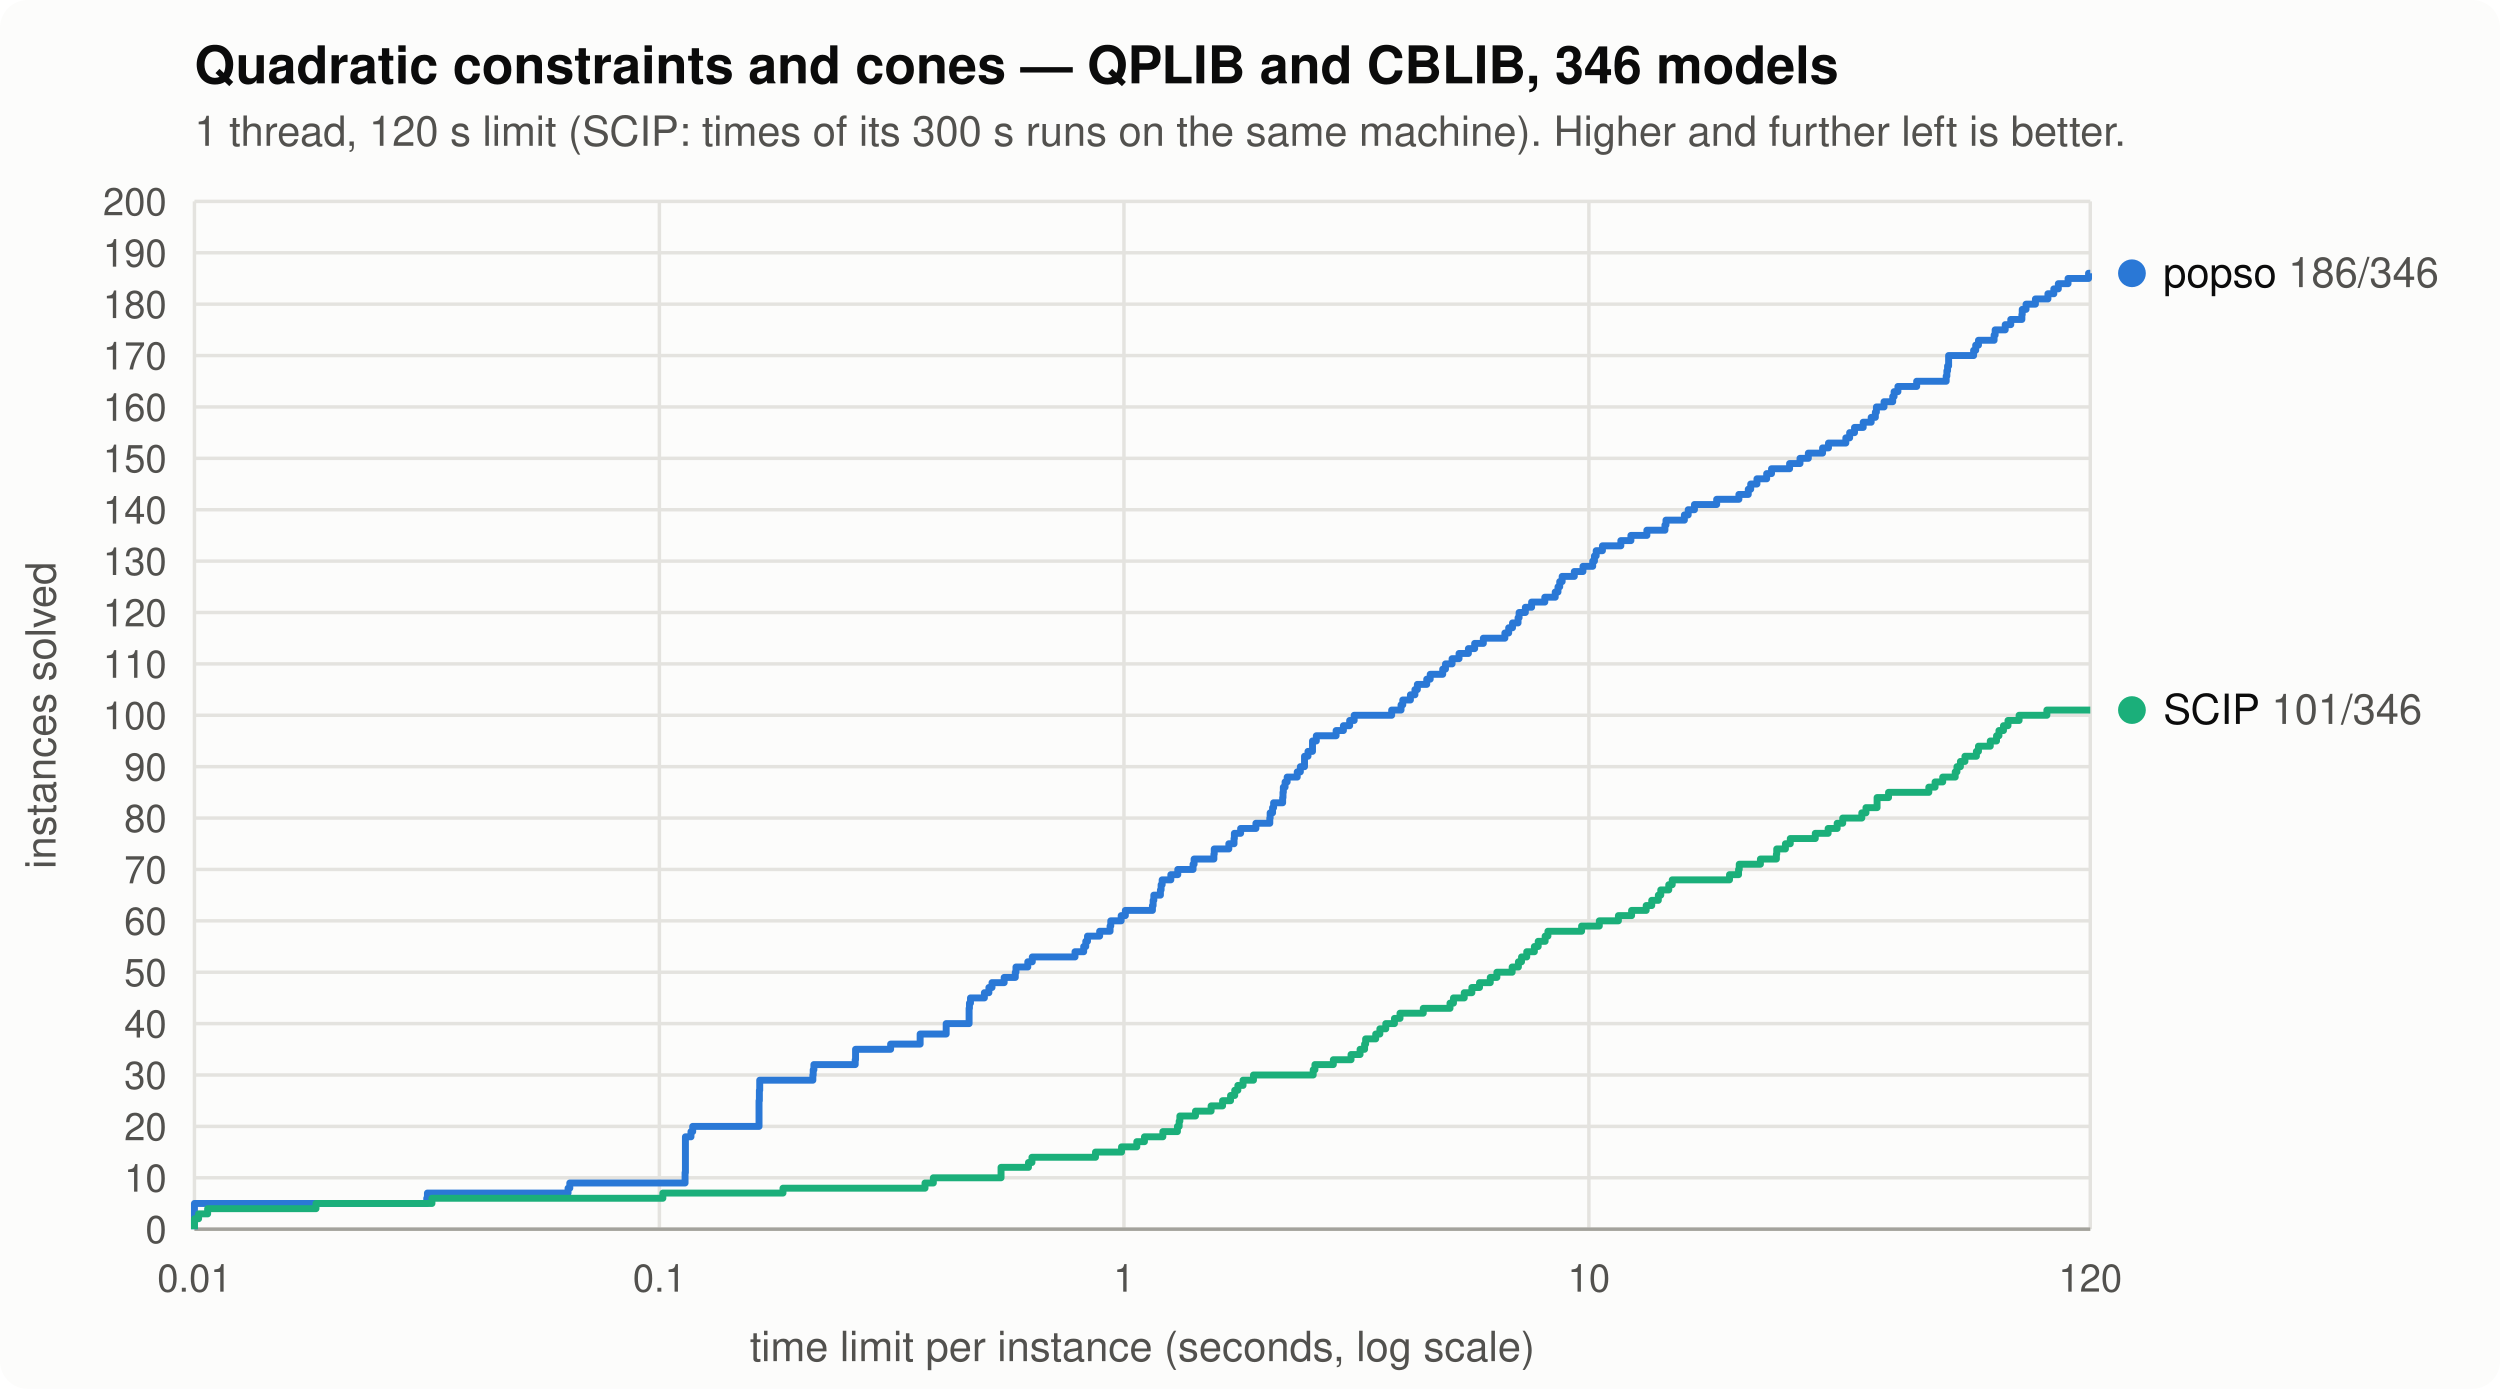
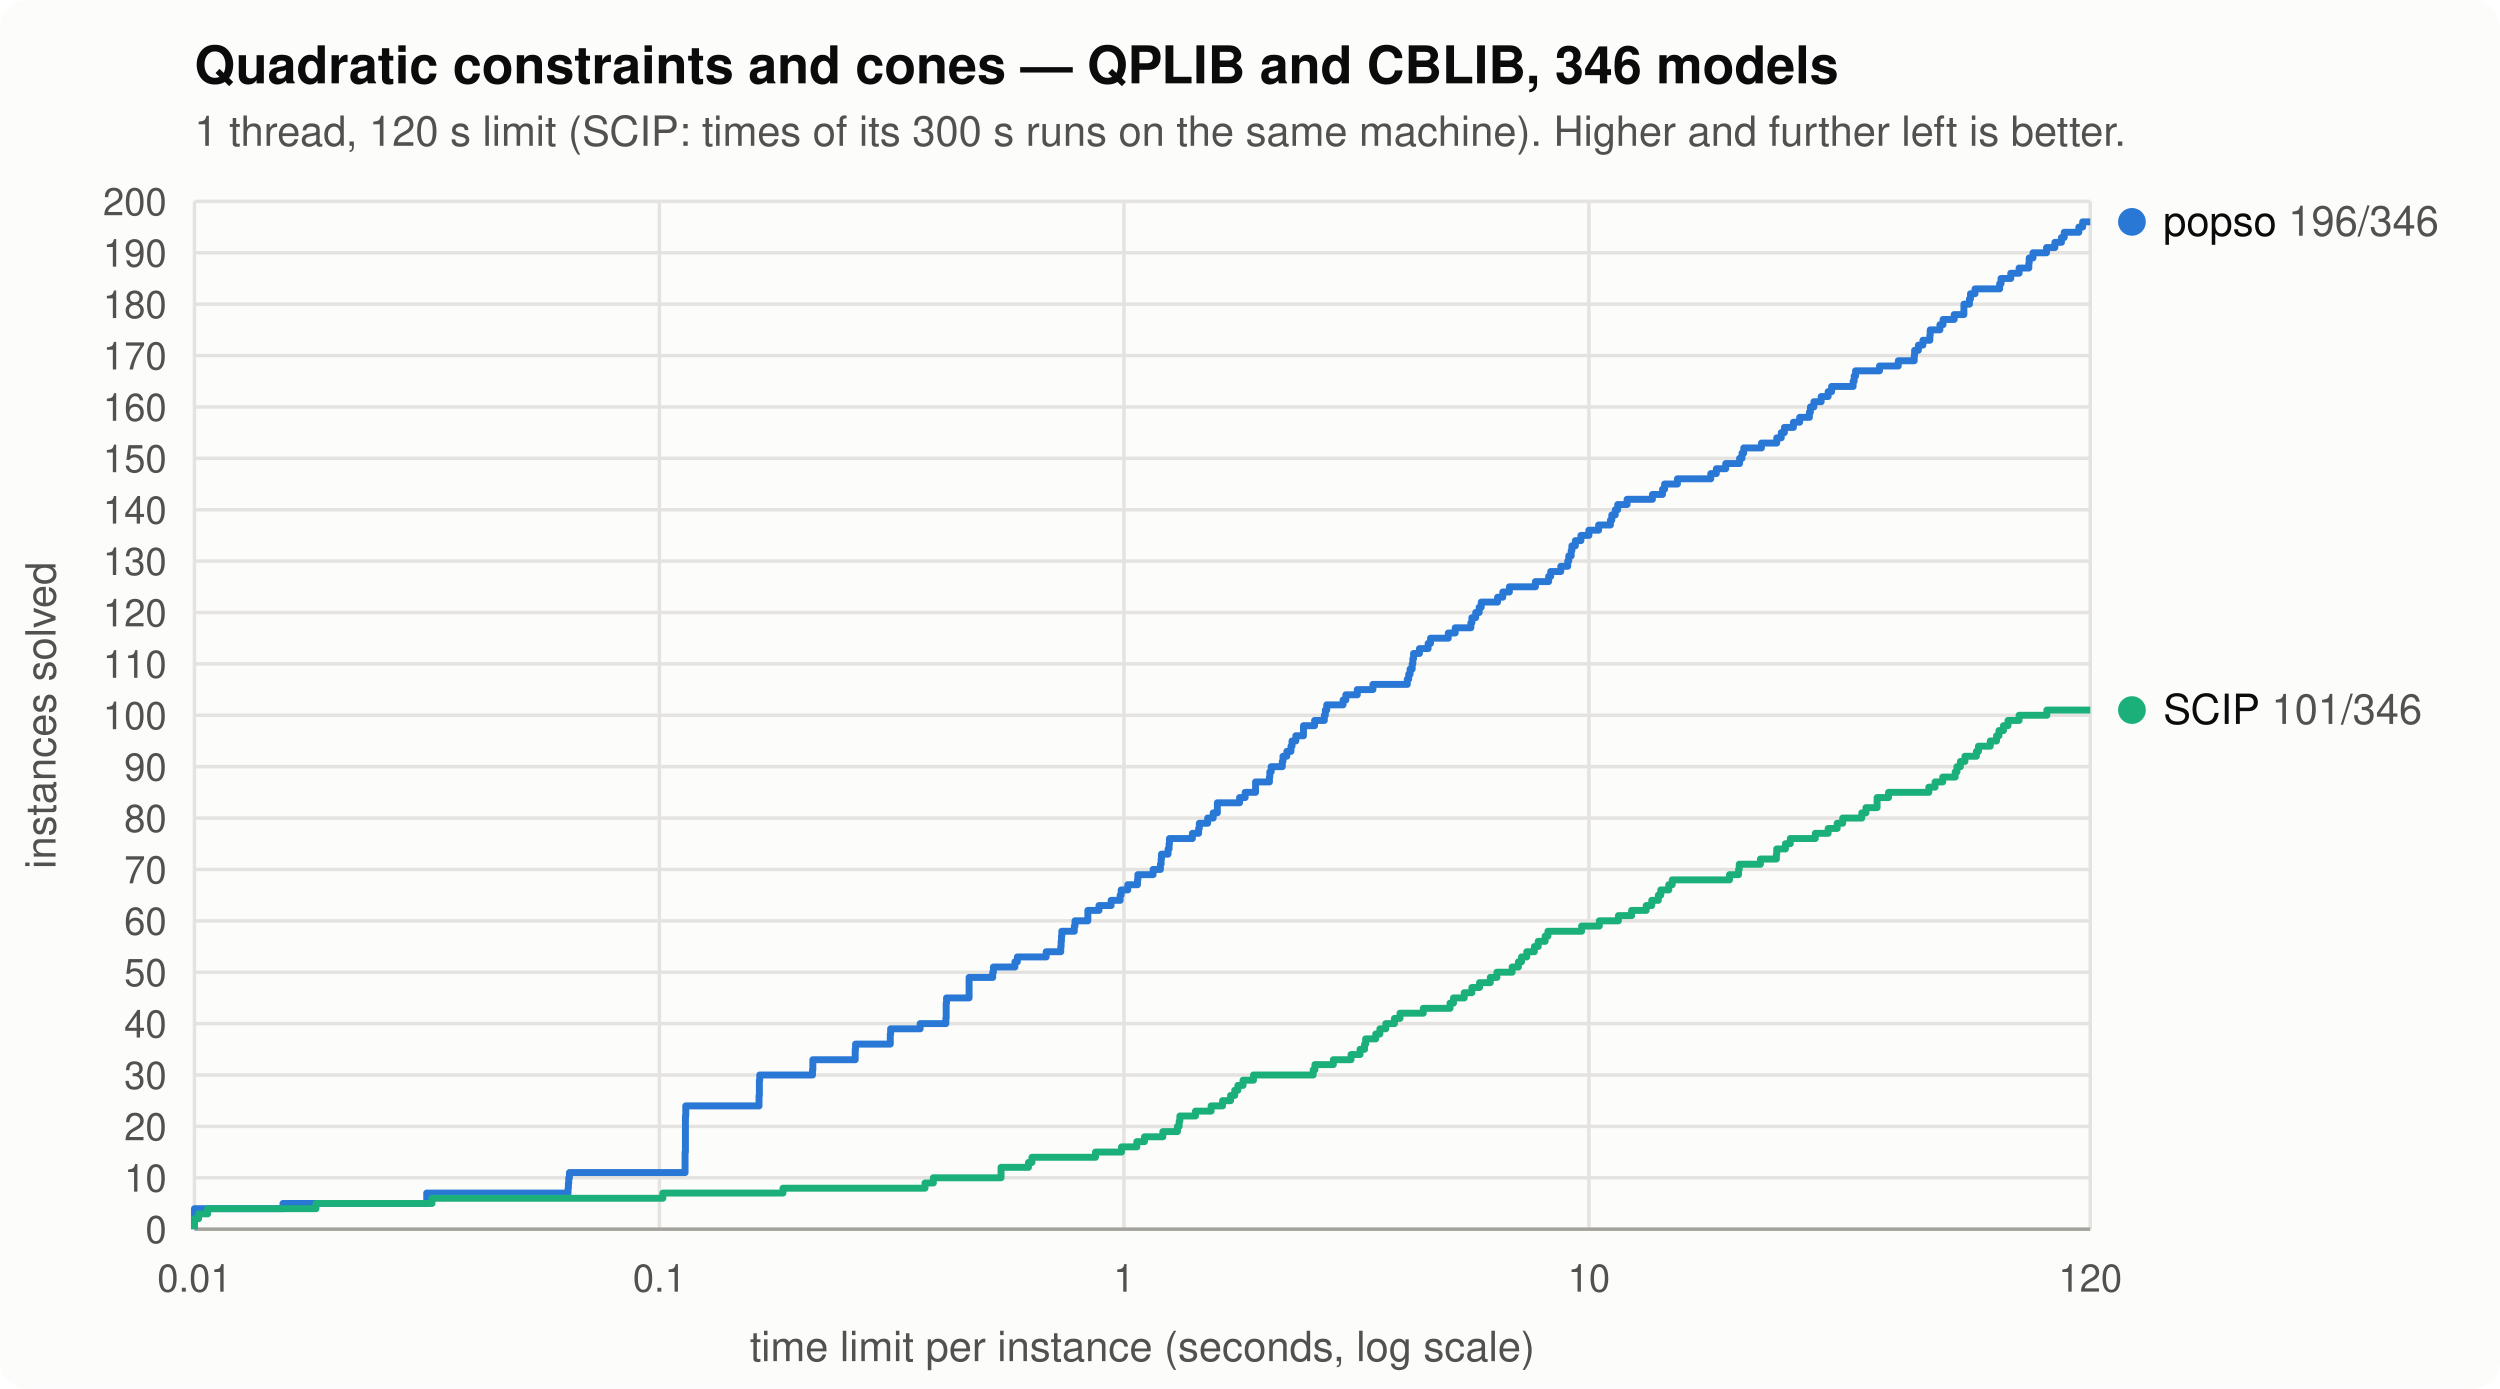
<svg xmlns="http://www.w3.org/2000/svg" viewBox="0 0 720 400" width="720" height="400" role="img" aria-label="Quadratic constraints and cones — QPLIB and CBLIB, 346 models: instances solved versus time">
  <style>svg{font-family:-apple-system,BlinkMacSystemFont,'Segoe UI',Helvetica,Arial,sans-serif}.bg{fill:#fcfcfb}.t1{fill:#0b0b0b}.t2{fill:#52514e}.grid{stroke:#e4e3df}.axis{stroke:#a3a29c}.s-ours{stroke:#2a78d6}.f-ours{fill:#2a78d6}.s-highs{stroke:#eb6834}.f-highs{fill:#eb6834}.s-scip{stroke:#1baf7a}.f-scip{fill:#1baf7a}@media (prefers-color-scheme: dark){.bg{fill:#1a1a19}.t1{fill:#f0efec}.t2{fill:#c3c2b7}.grid{stroke:#333331}.axis{stroke:#6b6a64}.s-ours{stroke:#3987e5}.f-ours{fill:#3987e5}.s-highs{stroke:#d95926}.f-highs{fill:#d95926}.s-scip{stroke:#199e70}.f-scip{fill:#199e70}}</style>
  <rect class="bg" width="720" height="400" rx="8" />
  <text class="t1" x="56" y="24" font-size="15" font-weight="600">Quadratic constraints and cones — QPLIB and CBLIB, 346 models</text>
  <text class="t2" x="56" y="42" font-size="12">1 thread, 120 s limit (SCIP: times of its 300 s runs on the same machine). Higher and further left is better.</text>
  <line class="grid" x1="56" x2="602" y1="354.0" y2="354.0" stroke-width="1" />
  <text class="t2" x="48" y="358.0" font-size="11" text-anchor="end">0</text>
  <line class="grid" x1="56" x2="602" y1="339.2" y2="339.2" stroke-width="1" />
  <text class="t2" x="48" y="343.2" font-size="11" text-anchor="end">10</text>
  <line class="grid" x1="56" x2="602" y1="324.4" y2="324.4" stroke-width="1" />
  <text class="t2" x="48" y="328.4" font-size="11" text-anchor="end">20</text>
  <line class="grid" x1="56" x2="602" y1="309.6" y2="309.6" stroke-width="1" />
  <text class="t2" x="48" y="313.6" font-size="11" text-anchor="end">30</text>
  <line class="grid" x1="56" x2="602" y1="294.8" y2="294.8" stroke-width="1" />
  <text class="t2" x="48" y="298.8" font-size="11" text-anchor="end">40</text>
  <line class="grid" x1="56" x2="602" y1="280.0" y2="280.0" stroke-width="1" />
  <text class="t2" x="48" y="284.0" font-size="11" text-anchor="end">50</text>
  <line class="grid" x1="56" x2="602" y1="265.2" y2="265.2" stroke-width="1" />
  <text class="t2" x="48" y="269.2" font-size="11" text-anchor="end">60</text>
  <line class="grid" x1="56" x2="602" y1="250.4" y2="250.4" stroke-width="1" />
  <text class="t2" x="48" y="254.4" font-size="11" text-anchor="end">70</text>
  <line class="grid" x1="56" x2="602" y1="235.6" y2="235.6" stroke-width="1" />
  <text class="t2" x="48" y="239.6" font-size="11" text-anchor="end">80</text>
  <line class="grid" x1="56" x2="602" y1="220.8" y2="220.8" stroke-width="1" />
  <text class="t2" x="48" y="224.8" font-size="11" text-anchor="end">90</text>
  <line class="grid" x1="56" x2="602" y1="206.0" y2="206.0" stroke-width="1" />
  <text class="t2" x="48" y="210.0" font-size="11" text-anchor="end">100</text>
  <line class="grid" x1="56" x2="602" y1="191.2" y2="191.2" stroke-width="1" />
  <text class="t2" x="48" y="195.2" font-size="11" text-anchor="end">110</text>
  <line class="grid" x1="56" x2="602" y1="176.4" y2="176.4" stroke-width="1" />
  <text class="t2" x="48" y="180.4" font-size="11" text-anchor="end">120</text>
  <line class="grid" x1="56" x2="602" y1="161.6" y2="161.6" stroke-width="1" />
  <text class="t2" x="48" y="165.6" font-size="11" text-anchor="end">130</text>
  <line class="grid" x1="56" x2="602" y1="146.8" y2="146.8" stroke-width="1" />
  <text class="t2" x="48" y="150.8" font-size="11" text-anchor="end">140</text>
  <line class="grid" x1="56" x2="602" y1="132.0" y2="132.0" stroke-width="1" />
  <text class="t2" x="48" y="136.0" font-size="11" text-anchor="end">150</text>
  <line class="grid" x1="56" x2="602" y1="117.2" y2="117.2" stroke-width="1" />
  <text class="t2" x="48" y="121.2" font-size="11" text-anchor="end">160</text>
  <line class="grid" x1="56" x2="602" y1="102.4" y2="102.4" stroke-width="1" />
  <text class="t2" x="48" y="106.4" font-size="11" text-anchor="end">170</text>
  <line class="grid" x1="56" x2="602" y1="87.6" y2="87.6" stroke-width="1" />
  <text class="t2" x="48" y="91.6" font-size="11" text-anchor="end">180</text>
  <line class="grid" x1="56" x2="602" y1="72.8" y2="72.8" stroke-width="1" />
  <text class="t2" x="48" y="76.8" font-size="11" text-anchor="end">190</text>
  <line class="grid" x1="56" x2="602" y1="58.0" y2="58.0" stroke-width="1" />
  <text class="t2" x="48" y="62.0" font-size="11" text-anchor="end">200</text>
  <line class="grid" x1="56.0" x2="56.0" y1="58" y2="354" stroke-width="1" />
  <text class="t2" x="56.0" y="372" font-size="11" text-anchor="middle">0.01</text>
  <line class="grid" x1="189.9" x2="189.9" y1="58" y2="354" stroke-width="1" />
  <text class="t2" x="189.9" y="372" font-size="11" text-anchor="middle">0.1</text>
  <line class="grid" x1="323.7" x2="323.7" y1="58" y2="354" stroke-width="1" />
  <text class="t2" x="323.7" y="372" font-size="11" text-anchor="middle">1</text>
  <line class="grid" x1="457.6" x2="457.6" y1="58" y2="354" stroke-width="1" />
  <text class="t2" x="457.6" y="372" font-size="11" text-anchor="middle">10</text>
  <line class="grid" x1="602.0" x2="602.0" y1="58" y2="354" stroke-width="1" />
  <text class="t2" x="602.0" y="372" font-size="11" text-anchor="middle">120</text>
  <line class="axis" x1="56" x2="602" y1="354" y2="354" stroke-width="1" />
  <text class="t2" x="329.0" y="392" font-size="12" text-anchor="middle">time limit per instance (seconds, log scale)</text>
  <text class="t2" transform="translate(16 206.0) rotate(-90)" font-size="12" text-anchor="middle">instances solved</text>
-   <path class="s-ours" d="M56.0 354.0 L56.0 354.0 L56.0 352.5 L56.0 352.5 L56.0 351.0 L56.0 351.0 L56.0 349.6 L56.0 349.6 L56.0 348.1 L56.0 348.1 L56.0 346.6 L122.9 346.6 L122.9 345.1 L123.1 345.1 L123.1 343.6 L163.6 343.6 L163.6 342.2 L164.1 342.2 L164.1 340.7 L197.3 340.7 L197.3 339.2 L197.3 339.2 L197.3 337.7 L197.4 337.7 L197.4 336.2 L197.4 336.2 L197.4 334.8 L197.4 334.8 L197.4 333.3 L197.4 333.3 L197.4 331.8 L197.4 331.8 L197.4 330.3 L197.4 330.3 L197.4 328.8 L197.4 328.8 L197.4 327.4 L199.0 327.4 L199.0 325.9 L199.5 325.9 L199.5 324.4 L218.6 324.4 L218.6 322.9 L218.6 322.9 L218.6 321.4 L218.6 321.4 L218.6 320.0 L218.6 320.0 L218.6 318.5 L218.6 318.5 L218.6 317.0 L218.7 317.0 L218.7 315.5 L218.7 315.5 L218.7 314.0 L218.8 314.0 L218.8 312.6 L218.8 312.6 L218.8 311.1 L234.1 311.1 L234.1 309.6 L234.2 309.6 L234.2 308.1 L234.4 308.1 L234.4 306.6 L246.3 306.6 L246.3 305.2 L246.4 305.2 L246.4 303.7 L246.4 303.7 L246.4 302.2 L256.5 302.2 L256.5 300.7 L265.0 300.7 L265.0 299.2 L265.0 299.2 L265.0 297.8 L272.5 297.8 L272.5 296.3 L272.5 296.3 L272.5 294.8 L279.1 294.8 L279.1 293.3 L279.1 293.3 L279.1 291.8 L279.1 291.8 L279.1 290.4 L279.2 290.4 L279.2 288.9 L279.5 288.9 L279.5 287.4 L283.5 287.4 L283.5 285.9 L284.8 285.9 L284.8 284.4 L285.7 284.4 L285.7 283.0 L289.2 283.0 L289.2 281.5 L292.4 281.5 L292.4 280.0 L292.6 280.0 L292.6 278.5 L296.0 278.5 L296.0 277.0 L297.3 277.0 L297.3 275.6 L309.6 275.6 L309.6 274.1 L312.1 274.1 L312.1 272.6 L312.7 272.6 L312.7 271.1 L313.2 271.1 L313.2 269.6 L316.7 269.6 L316.7 268.2 L319.7 268.2 L319.7 266.7 L319.9 266.7 L319.9 265.2 L322.9 265.2 L322.9 263.7 L324.1 263.7 L324.1 262.2 L331.9 262.2 L331.9 260.8 L332.1 260.8 L332.1 259.3 L332.3 259.3 L332.3 257.8 L334.2 257.8 L334.2 256.3 L334.4 256.3 L334.4 254.8 L334.7 254.8 L334.7 253.4 L337.2 253.4 L337.2 251.9 L339.2 251.9 L339.2 250.4 L343.6 250.4 L343.6 248.9 L343.9 248.9 L343.9 247.4 L349.6 247.4 L349.6 246.0 L349.7 246.0 L349.7 244.5 L353.9 244.5 L353.9 243.0 L355.4 243.0 L355.4 241.5 L355.5 241.5 L355.5 240.0 L357.3 240.0 L357.3 238.6 L361.7 238.6 L361.7 237.1 L365.7 237.1 L365.7 235.6 L365.8 235.6 L365.8 234.1 L366.5 234.1 L366.5 232.6 L366.8 232.6 L366.8 231.2 L369.4 231.2 L369.4 229.7 L369.5 229.7 L369.5 228.2 L369.6 228.2 L369.6 226.7 L370.1 226.7 L370.1 225.2 L370.7 225.2 L370.7 223.8 L373.6 223.8 L373.6 222.3 L374.5 222.3 L374.5 220.8 L375.7 220.8 L375.7 219.3 L375.7 219.3 L375.7 217.8 L376.7 217.8 L376.7 216.4 L378.0 216.4 L378.0 214.9 L378.0 214.9 L378.0 213.4 L379.1 213.4 L379.1 211.9 L384.8 211.9 L384.8 210.4 L386.9 210.4 L386.9 209.0 L388.7 209.0 L388.7 207.5 L390.0 207.5 L390.0 206.0 L400.8 206.0 L400.8 204.5 L403.5 204.5 L403.5 203.0 L404.0 203.0 L404.0 201.6 L406.2 201.6 L406.2 200.1 L407.5 200.1 L407.5 198.6 L408.2 198.6 L408.2 197.1 L410.9 197.1 L410.9 195.6 L411.9 195.6 L411.9 194.2 L415.5 194.2 L415.5 192.7 L416.3 192.7 L416.3 191.2 L418.2 191.2 L418.2 189.7 L420.2 189.7 L420.2 188.2 L422.9 188.2 L422.9 186.8 L424.7 186.8 L424.7 185.3 L427.2 185.3 L427.2 183.8 L433.4 183.8 L433.4 182.3 L434.5 182.3 L434.5 180.8 L435.6 180.8 L435.6 179.4 L437.2 179.4 L437.2 177.9 L437.5 177.9 L437.5 176.4 L439.3 176.4 L439.3 174.9 L441.1 174.9 L441.1 173.4 L444.9 173.4 L444.9 172.0 L447.9 172.0 L447.9 170.5 L448.7 170.5 L448.7 169.0 L449.2 169.0 L449.2 167.5 L449.9 167.5 L449.9 166.0 L453.4 166.0 L453.4 164.6 L455.9 164.6 L455.9 163.1 L458.7 163.1 L458.7 161.6 L459.2 161.6 L459.2 160.1 L459.7 160.1 L459.7 158.6 L461.5 158.6 L461.5 157.2 L466.8 157.2 L466.8 155.7 L469.7 155.7 L469.7 154.2 L474.3 154.2 L474.3 152.7 L479.5 152.7 L479.5 151.2 L479.8 151.2 L479.8 149.8 L485.1 149.8 L485.1 148.3 L486.2 148.3 L486.2 146.8 L488.0 146.8 L488.0 145.3 L494.4 145.3 L494.4 143.8 L500.8 143.8 L500.8 142.4 L503.5 142.4 L503.5 140.9 L504.2 140.9 L504.2 139.4 L506.0 139.4 L506.0 137.9 L508.8 137.9 L508.8 136.4 L510.2 136.4 L510.2 135.0 L515.4 135.0 L515.4 133.5 L518.4 133.5 L518.4 132.0 L520.8 132.0 L520.8 130.5 L524.9 130.5 L524.9 129.0 L526.6 129.0 L526.6 127.6 L531.6 127.6 L531.6 126.1 L532.7 126.1 L532.7 124.6 L534.1 124.6 L534.1 123.1 L536.6 123.1 L536.6 121.6 L538.9 121.6 L538.9 120.2 L540.1 120.2 L540.1 118.7 L540.4 118.7 L540.4 117.2 L542.6 117.2 L542.6 115.7 L545.1 115.7 L545.1 114.2 L545.5 114.2 L545.5 112.8 L546.6 112.8 L546.6 111.3 L552.0 111.3 L552.0 109.8 L560.5 109.8 L560.5 108.3 L560.7 108.3 L560.7 106.8 L560.9 106.8 L560.9 105.4 L561.2 105.4 L561.2 103.9 L561.2 103.9 L561.2 102.4 L568.4 102.4 L568.4 100.9 L569.0 100.9 L569.0 99.4 L569.8 99.4 L569.8 98.0 L574.3 98.0 L574.3 96.5 L574.6 96.5 L574.6 95.0 L577.5 95.0 L577.5 93.5 L579.1 93.5 L579.1 92.0 L582.3 92.0 L582.3 90.6 L582.4 90.6 L582.4 89.1 L583.5 89.1 L583.5 87.6 L586.2 87.6 L586.2 86.1 L589.8 86.1 L589.8 84.6 L591.5 84.6 L591.5 83.2 L592.8 83.2 L592.8 81.7 L595.6 81.7 L595.6 80.2 L601.5 80.2 L601.5 78.7 L602.0 78.7" fill="none" stroke-width="2" stroke-linejoin="round" />
+   <path class="s-ours" d="M56.0 354.0 L56.0 354.0 L56.0 352.5 L56.0 352.5 L56.0 351.0 L56.0 351.0 L56.0 349.6 L56.0 349.6 L56.0 348.1 L81.5 348.1 L81.5 346.6 L122.9 346.6 L122.9 345.1 L122.9 345.1 L122.9 343.6 L163.6 343.6 L163.6 342.2 L163.7 342.2 L163.7 340.7 L163.8 340.7 L163.8 339.2 L164.0 339.2 L164.0 337.7 L197.3 337.7 L197.3 336.2 L197.3 336.2 L197.3 334.8 L197.3 334.8 L197.3 333.3 L197.3 333.3 L197.3 331.8 L197.4 331.8 L197.4 330.3 L197.4 330.3 L197.4 328.8 L197.4 328.8 L197.4 327.4 L197.4 327.4 L197.4 325.9 L197.4 325.9 L197.4 324.4 L197.4 324.4 L197.4 322.9 L197.4 322.9 L197.4 321.4 L197.5 321.4 L197.5 320.0 L197.5 320.0 L197.5 318.5 L218.6 318.5 L218.6 317.0 L218.6 317.0 L218.6 315.5 L218.7 315.5 L218.7 314.0 L218.7 314.0 L218.7 312.6 L218.7 312.6 L218.7 311.1 L218.8 311.1 L218.8 309.6 L234.0 309.6 L234.0 308.1 L234.1 308.1 L234.1 306.6 L234.1 306.6 L234.1 305.2 L246.3 305.2 L246.3 303.7 L246.3 303.7 L246.3 302.2 L246.4 302.2 L246.4 300.7 L256.4 300.7 L256.4 299.2 L256.4 299.2 L256.4 297.8 L256.5 297.8 L256.5 296.3 L265.0 296.3 L265.0 294.8 L272.4 294.8 L272.4 293.3 L272.5 293.3 L272.5 291.8 L272.5 291.8 L272.5 290.4 L272.5 290.4 L272.5 288.9 L272.6 288.9 L272.6 287.4 L279.1 287.4 L279.1 285.9 L279.1 285.9 L279.1 284.4 L279.1 284.4 L279.1 283.0 L279.1 283.0 L279.1 281.5 L285.9 281.5 L285.9 280.0 L286.1 280.0 L286.1 278.5 L292.3 278.5 L292.3 277.0 L293.0 277.0 L293.0 275.6 L301.3 275.6 L301.3 274.1 L305.5 274.1 L305.5 272.6 L305.6 272.6 L305.6 271.1 L305.7 271.1 L305.7 269.6 L305.8 269.6 L305.8 268.2 L309.4 268.2 L309.4 266.7 L309.6 266.7 L309.6 265.2 L313.3 265.2 L313.3 263.7 L313.3 263.7 L313.3 262.2 L316.5 262.2 L316.5 260.8 L320.0 260.8 L320.0 259.3 L322.6 259.3 L322.6 257.8 L322.9 257.8 L322.9 256.3 L324.8 256.3 L324.8 254.8 L327.6 254.8 L327.6 253.4 L327.7 253.4 L327.7 251.9 L332.1 251.9 L332.1 250.4 L334.2 250.4 L334.2 248.9 L334.4 248.9 L334.4 247.4 L334.5 247.4 L334.5 246.0 L336.4 246.0 L336.4 244.5 L336.7 244.5 L336.7 243.0 L336.8 243.0 L336.8 241.5 L343.4 241.5 L343.4 240.0 L345.2 240.0 L345.2 238.6 L345.4 238.6 L345.4 237.1 L347.8 237.1 L347.8 235.6 L349.4 235.6 L349.4 234.1 L350.6 234.1 L350.6 232.6 L350.6 232.6 L350.6 231.2 L357.0 231.2 L357.0 229.7 L358.6 229.7 L358.6 228.2 L361.6 228.2 L361.6 226.7 L361.6 226.7 L361.6 225.2 L365.6 225.2 L365.6 223.8 L365.7 223.8 L365.7 222.3 L366.1 222.3 L366.1 220.8 L369.3 220.8 L369.3 219.3 L369.5 219.3 L369.5 217.8 L370.6 217.8 L370.6 216.4 L371.8 216.4 L371.8 214.9 L372.1 214.9 L372.1 213.4 L373.2 213.4 L373.2 211.9 L375.4 211.9 L375.4 210.4 L375.4 210.4 L375.4 209.0 L378.6 209.0 L378.6 207.5 L381.4 207.5 L381.4 206.0 L381.7 206.0 L381.7 204.5 L382.1 204.5 L382.1 203.0 L386.8 203.0 L386.8 201.6 L387.6 201.6 L387.6 200.1 L390.9 200.1 L390.9 198.6 L395.4 198.6 L395.4 197.1 L405.3 197.1 L405.3 195.6 L405.7 195.6 L405.7 194.2 L406.1 194.2 L406.1 192.7 L406.7 192.7 L406.7 191.2 L406.9 191.2 L406.9 189.7 L407.1 189.7 L407.1 188.2 L408.8 188.2 L408.8 186.8 L411.3 186.8 L411.3 185.3 L412.0 185.3 L412.0 183.8 L417.1 183.8 L417.1 182.3 L419.1 182.3 L419.1 180.8 L423.6 180.8 L423.6 179.4 L423.9 179.4 L423.9 177.9 L425.0 177.9 L425.0 176.4 L426.0 176.4 L426.0 174.9 L426.6 174.9 L426.6 173.4 L431.3 173.4 L431.3 172.0 L432.8 172.0 L432.8 170.5 L434.7 170.5 L434.7 169.0 L442.2 169.0 L442.2 167.5 L446.0 167.5 L446.0 166.0 L446.6 166.0 L446.6 164.6 L449.5 164.6 L449.5 163.1 L451.5 163.1 L451.5 161.6 L451.8 161.6 L451.8 160.1 L452.5 160.1 L452.5 158.6 L452.7 158.6 L452.7 157.2 L453.7 157.2 L453.7 155.7 L455.3 155.7 L455.3 154.2 L457.6 154.2 L457.6 152.7 L460.4 152.7 L460.4 151.2 L463.8 151.2 L463.8 149.8 L464.2 149.8 L464.2 148.3 L465.2 148.3 L465.2 146.8 L465.9 146.8 L465.9 145.3 L468.6 145.3 L468.6 143.8 L475.9 143.8 L475.9 142.4 L478.8 142.4 L478.8 140.9 L479.4 140.9 L479.4 139.4 L483.1 139.4 L483.1 137.9 L492.7 137.9 L492.7 136.4 L494.3 136.4 L494.3 135.0 L497.0 135.0 L497.0 133.5 L501.0 133.5 L501.0 132.0 L501.7 132.0 L501.7 130.5 L502.2 130.5 L502.2 129.0 L507.3 129.0 L507.3 127.6 L511.7 127.6 L511.7 126.1 L513.0 126.1 L513.0 124.6 L513.9 124.6 L513.9 123.1 L516.5 123.1 L516.5 121.6 L518.3 121.6 L518.3 120.2 L521.1 120.2 L521.1 118.7 L521.4 118.7 L521.4 117.2 L522.4 117.2 L522.4 115.7 L524.5 115.7 L524.5 114.2 L526.5 114.2 L526.5 112.8 L527.5 112.8 L527.5 111.3 L533.7 111.3 L533.7 109.8 L534.0 109.8 L534.0 108.3 L534.4 108.3 L534.4 106.8 L541.3 106.8 L541.3 105.4 L546.7 105.4 L546.7 103.9 L551.3 103.9 L551.3 102.4 L551.4 102.4 L551.4 100.9 L552.5 100.9 L552.5 99.4 L553.8 99.4 L553.8 98.0 L555.8 98.0 L555.8 96.5 L555.9 96.5 L555.9 95.0 L558.7 95.0 L558.7 93.5 L559.6 93.5 L559.6 92.0 L562.8 92.0 L562.8 90.6 L565.6 90.6 L565.6 89.1 L565.6 89.1 L565.6 87.6 L567.2 87.6 L567.2 86.1 L567.5 86.1 L567.5 84.6 L568.8 84.6 L568.8 83.2 L575.9 83.2 L575.9 81.7 L576.3 81.7 L576.3 80.2 L579.1 80.2 L579.1 78.7 L581.5 78.7 L581.5 77.2 L584.3 77.2 L584.3 75.8 L584.4 75.8 L584.4 74.3 L585.5 74.3 L585.5 72.8 L589.4 72.8 L589.4 71.3 L591.8 71.3 L591.8 69.8 L593.7 69.8 L593.7 68.4 L594.5 68.4 L594.5 66.9 L598.7 66.9 L598.7 65.4 L599.8 65.4 L599.8 63.9 L602.0 63.9" fill="none" stroke-width="2" stroke-linejoin="round" />
  <path class="s-scip" d="M56.0 354.0 L56.0 354.0 L56.0 352.5 L56.0 352.5 L56.0 351.0 L57.2 351.0 L57.2 349.6 L59.8 349.6 L59.8 348.1 L91.0 348.1 L91.0 346.6 L124.4 346.6 L124.4 345.1 L190.9 345.1 L190.9 343.6 L225.5 343.6 L225.5 342.2 L266.4 342.2 L266.4 340.7 L268.8 340.7 L268.8 339.2 L288.3 339.2 L288.3 337.7 L288.3 337.7 L288.3 336.2 L296.2 336.2 L296.2 334.8 L297.2 334.8 L297.2 333.3 L315.5 333.3 L315.5 331.8 L323.0 331.8 L323.0 330.3 L327.4 330.3 L327.4 328.8 L329.6 328.8 L329.6 327.4 L334.9 327.4 L334.9 325.9 L339.1 325.9 L339.1 324.4 L339.6 324.4 L339.6 322.9 L339.8 322.9 L339.8 321.4 L344.3 321.4 L344.3 320.0 L348.8 320.0 L348.8 318.5 L352.1 318.5 L352.1 317.0 L354.4 317.0 L354.4 315.5 L355.6 315.5 L355.6 314.0 L356.5 314.0 L356.5 312.6 L358.0 312.6 L358.0 311.1 L361.0 311.1 L361.0 309.6 L378.2 309.6 L378.2 308.1 L378.7 308.1 L378.7 306.6 L384.0 306.6 L384.0 305.2 L389.1 305.2 L389.1 303.7 L391.7 303.7 L391.7 302.2 L393.0 302.2 L393.0 300.7 L393.3 300.7 L393.3 299.2 L396.2 299.2 L396.2 297.8 L397.4 297.8 L397.4 296.3 L399.1 296.3 L399.1 294.8 L401.6 294.8 L401.6 293.3 L403.2 293.3 L403.2 291.8 L409.9 291.8 L409.9 290.4 L417.6 290.4 L417.6 288.9 L418.6 288.9 L418.6 287.4 L421.7 287.4 L421.7 285.9 L423.9 285.9 L423.9 284.4 L426.1 284.4 L426.1 283.0 L429.2 283.0 L429.2 281.5 L431.1 281.5 L431.1 280.0 L435.5 280.0 L435.5 278.5 L437.3 278.5 L437.3 277.0 L438.2 277.0 L438.2 275.6 L439.7 275.6 L439.7 274.1 L441.9 274.1 L441.9 272.6 L443.0 272.6 L443.0 271.1 L445.0 271.1 L445.0 269.6 L445.8 269.6 L445.8 268.2 L455.5 268.2 L455.5 266.7 L460.6 266.7 L460.6 265.2 L466.1 265.2 L466.1 263.7 L469.9 263.7 L469.9 262.2 L474.1 262.2 L474.1 260.8 L475.7 260.8 L475.7 259.3 L477.6 259.3 L477.6 257.8 L478.3 257.8 L478.3 256.3 L480.6 256.3 L480.6 254.8 L481.6 254.8 L481.6 253.4 L498.1 253.4 L498.1 251.9 L500.7 251.9 L500.7 250.4 L500.9 250.4 L500.9 248.9 L507.0 248.9 L507.0 247.4 L511.6 247.4 L511.6 246.0 L511.7 246.0 L511.7 244.5 L514.2 244.5 L514.2 243.0 L515.6 243.0 L515.6 241.5 L522.8 241.5 L522.8 240.0 L526.5 240.0 L526.5 238.6 L529.1 238.6 L529.1 237.1 L530.7 237.1 L530.7 235.6 L536.2 235.6 L536.2 234.1 L537.4 234.1 L537.4 232.6 L540.6 232.6 L540.6 231.2 L540.6 231.2 L540.6 229.7 L543.9 229.7 L543.9 228.2 L555.5 228.2 L555.5 226.7 L557.3 226.7 L557.3 225.2 L559.5 225.2 L559.5 223.8 L563.1 223.8 L563.1 222.3 L563.6 222.3 L563.6 220.8 L564.6 220.8 L564.6 219.3 L565.9 219.3 L565.9 217.8 L569.2 217.8 L569.2 216.4 L569.8 216.4 L569.8 214.9 L573.2 214.9 L573.2 213.4 L575.0 213.4 L575.0 211.9 L575.7 211.9 L575.7 210.4 L577.0 210.4 L577.0 209.0 L578.3 209.0 L578.3 207.5 L581.5 207.5 L581.5 206.0 L589.5 206.0 L589.5 204.5 L602.0 204.5" fill="none" stroke-width="2" stroke-linejoin="round" />
-   <circle class="f-ours" cx="614.0" cy="78.7" r="4" />
-   <text class="t1" x="623.0" y="82.7" font-size="12">popso <tspan class="t2">186/346</tspan>
+   <circle class="f-ours" cx="614.0" cy="63.9" r="4" />
+   <text class="t1" x="623.0" y="67.9" font-size="12">popso <tspan class="t2">196/346</tspan>
  </text>
  <circle class="f-scip" cx="614.0" cy="204.5" r="4" />
  <text class="t1" x="623.0" y="208.5" font-size="12">SCIP <tspan class="t2">101/346</tspan>
  </text>
</svg>
